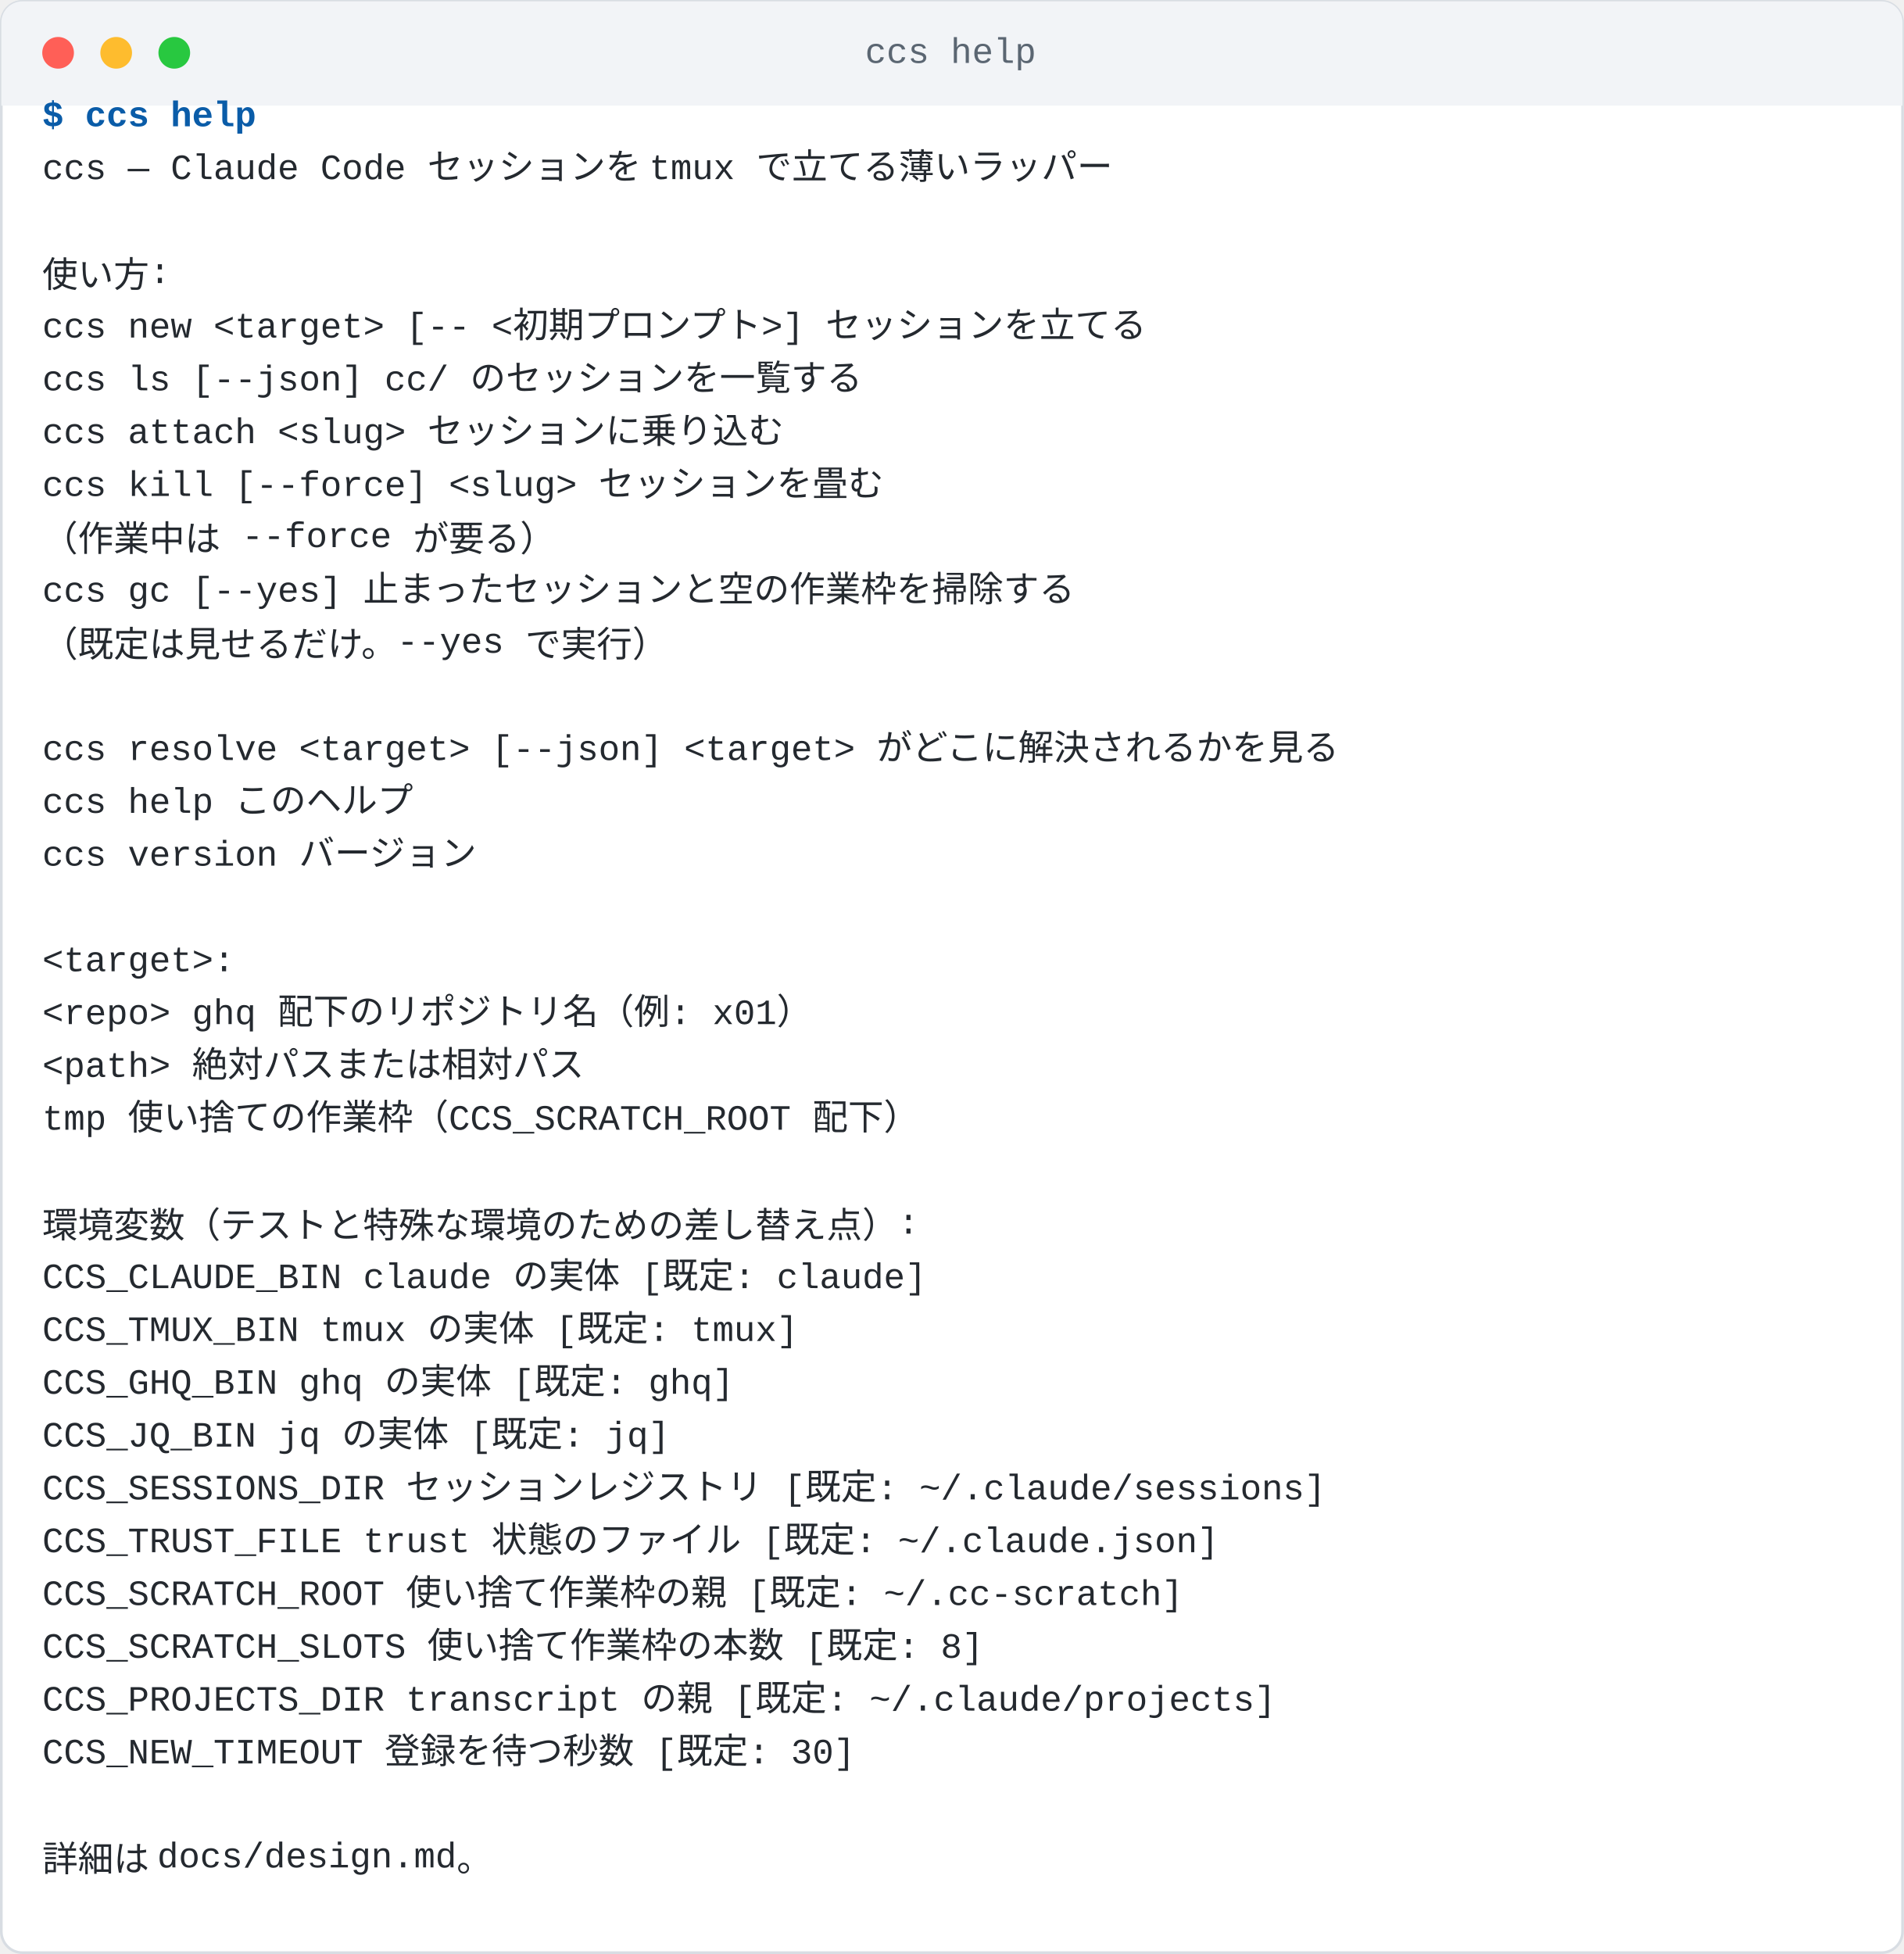
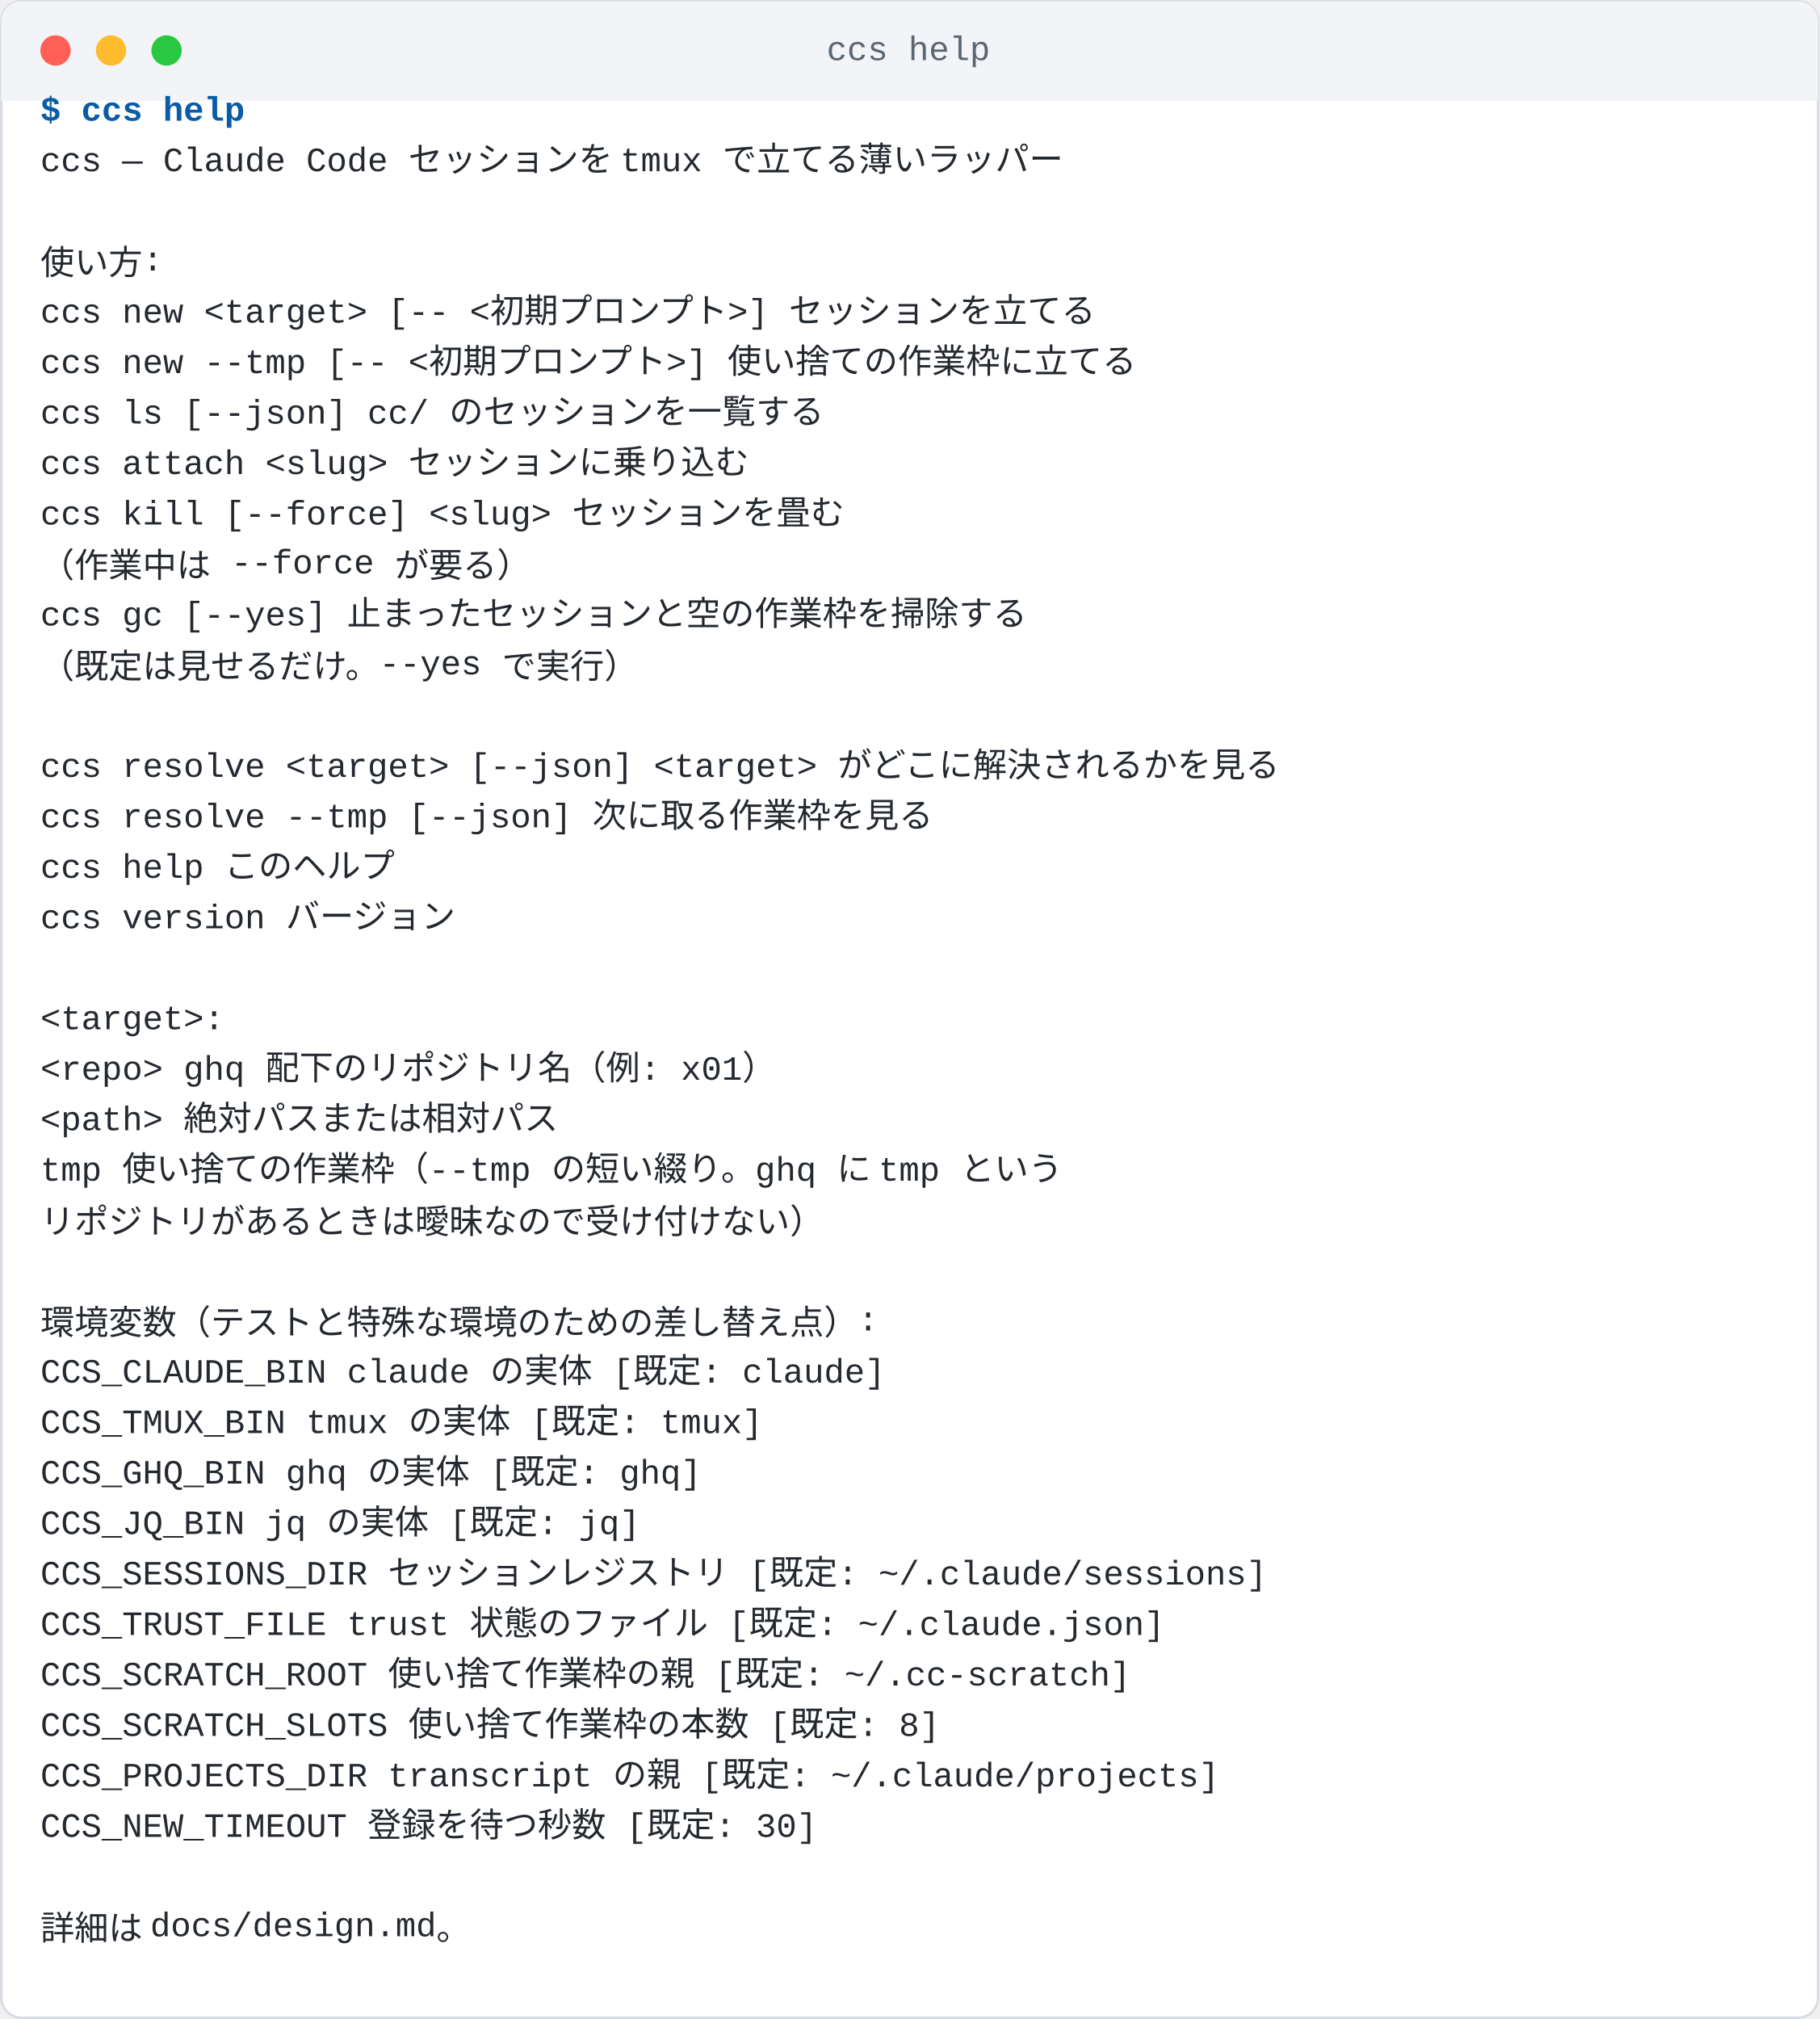
- <svg xmlns="http://www.w3.org/2000/svg" width="721" height="740" viewBox="0 0 721 740" role="img" aria-label="ccs help">
+ <svg xmlns="http://www.w3.org/2000/svg" width="721" height="800" viewBox="0 0 721 800" role="img" aria-label="ccs help">
  <style>
    /* light と dark の両方を持たせて prefers-color-scheme で切り替える。
       画像を 2 枚用意して読み手の設定で出し分ける手間を省くため。 */
    .bg   { fill: #ffffff; stroke: #d8dde3; }
    .bar  { fill: #f2f4f7; }
    .ttl  { fill: #5b6672; }
    .out  { fill: #24292f; }
    .cmd  { fill: #0a5ca8; font-weight: 600; }
    .dot1 { fill: #ff5f57; } .dot2 { fill: #febc2e; } .dot3 { fill: #28c840; }
    text  { font-family: ui-monospace, SFMono-Regular, "SF Mono", Menlo,
             Consolas, "Liberation Mono", monospace;
             font-size: 13.5px; white-space: pre; dominant-baseline: middle; }
    @media (prefers-color-scheme: dark) {
      .bg  { fill: #14171c; stroke: #2c313a; }
      .bar { fill: #1d2128; }
      .ttl { fill: #98a2b0; }
      .out { fill: #d7dde5; }
      .cmd { fill: #6cb6ff; }
    }
  </style>
-   <rect class="bg" x="0.5" y="0.5" width="720" height="739" rx="8" />
+   <rect class="bg" x="0.5" y="0.5" width="720" height="799" rx="8" />
  <path class="bar" d="M0.5 8.5 a8 8 0 0 1 8 -8 h704 a8 8 0 0 1 8 8 v31.5 h-720 z" />
  <circle cx="22" cy="20" r="6" class="dot dot1" />
  <circle cx="44" cy="20" r="6" class="dot dot2" />
  <circle cx="66" cy="20" r="6" class="dot dot3" />
  <text x="360" y="20" class="ttl" text-anchor="middle" font-size="12">ccs help</text>
  <text x="16.0" y="44.0" class="cmd">$ ccs help</text>
  <text x="16.0" y="64.0" class="out">ccs — Claude Code セッションを tmux で立てる薄いラッパー</text>
  <text x="16.0" y="84.0" class="out" />
  <text x="16.0" y="104.0" class="out">使い方:</text>
  <text x="16.0" y="124.0" class="out">  ccs new &lt;target&gt; [-- &lt;初期プロンプト&gt;]  セッションを立てる</text>
-   <text x="16.0" y="144.0" class="out">  ccs ls [--json]                         cc/ のセッションを一覧する</text>
-   <text x="16.0" y="164.0" class="out">  ccs attach &lt;slug&gt;                       セッションに乗り込む</text>
-   <text x="16.0" y="184.0" class="out">  ccs kill [--force] &lt;slug&gt;               セッションを畳む</text>
-   <text x="16.0" y="204.0" class="out">                                          （作業中は --force が要る）</text>
-   <text x="16.0" y="224.0" class="out">  ccs gc [--yes]                          止まったセッションと空の作業枠を掃除する</text>
-   <text x="16.0" y="244.0" class="out">                                          （既定は見せるだけ。--yes で実行）</text>
-   <text x="16.0" y="264.0" class="out" />
-   <text x="16.0" y="284.0" class="out">  ccs resolve &lt;target&gt; [--json]           &lt;target&gt; がどこに解決されるかを見る</text>
-   <text x="16.0" y="304.0" class="out">  ccs help                                このヘルプ</text>
-   <text x="16.0" y="324.0" class="out">  ccs version                             バージョン</text>
-   <text x="16.0" y="344.0" class="out" />
-   <text x="16.0" y="364.0" class="out">&lt;target&gt;:</text>
-   <text x="16.0" y="384.0" class="out">  &lt;repo&gt;        ghq 配下のリポジトリ名（例: x01）</text>
-   <text x="16.0" y="404.0" class="out">  &lt;path&gt;        絶対パスまたは相対パス</text>
-   <text x="16.0" y="424.0" class="out">  tmp           使い捨ての作業枠（CCS_SCRATCH_ROOT 配下）</text>
-   <text x="16.0" y="444.0" class="out" />
-   <text x="16.0" y="464.0" class="out">環境変数（テストと特殊な環境のための差し替え点）:</text>
-   <text x="16.0" y="484.0" class="out">  CCS_CLAUDE_BIN     claude の実体            [既定: claude]</text>
-   <text x="16.0" y="504.0" class="out">  CCS_TMUX_BIN       tmux の実体              [既定: tmux]</text>
-   <text x="16.0" y="524.0" class="out">  CCS_GHQ_BIN        ghq の実体               [既定: ghq]</text>
-   <text x="16.0" y="544.0" class="out">  CCS_JQ_BIN         jq の実体                [既定: jq]</text>
-   <text x="16.0" y="564.0" class="out">  CCS_SESSIONS_DIR   セッションレジストリ     [既定: ~/.claude/sessions]</text>
-   <text x="16.0" y="584.0" class="out">  CCS_TRUST_FILE     trust 状態のファイル     [既定: ~/.claude.json]</text>
-   <text x="16.0" y="604.0" class="out">  CCS_SCRATCH_ROOT   使い捨て作業枠の親       [既定: ~/.cc-scratch]</text>
-   <text x="16.0" y="624.0" class="out">  CCS_SCRATCH_SLOTS  使い捨て作業枠の本数     [既定: 8]</text>
-   <text x="16.0" y="644.0" class="out">  CCS_PROJECTS_DIR   transcript の親          [既定: ~/.claude/projects]</text>
-   <text x="16.0" y="664.0" class="out">  CCS_NEW_TIMEOUT    登録を待つ秒数           [既定: 30]</text>
-   <text x="16.0" y="684.0" class="out" />
-   <text x="16.0" y="704.0" class="out">詳細は docs/design.md。</text>
+   <text x="16.0" y="144.0" class="out">  ccs new --tmp [-- &lt;初期プロンプト&gt;]     使い捨ての作業枠に立てる</text>
+   <text x="16.0" y="164.0" class="out">  ccs ls [--json]                         cc/ のセッションを一覧する</text>
+   <text x="16.0" y="184.0" class="out">  ccs attach &lt;slug&gt;                       セッションに乗り込む</text>
+   <text x="16.0" y="204.0" class="out">  ccs kill [--force] &lt;slug&gt;               セッションを畳む</text>
+   <text x="16.0" y="224.0" class="out">                                          （作業中は --force が要る）</text>
+   <text x="16.0" y="244.0" class="out">  ccs gc [--yes]                          止まったセッションと空の作業枠を掃除する</text>
+   <text x="16.0" y="264.0" class="out">                                          （既定は見せるだけ。--yes で実行）</text>
+   <text x="16.0" y="284.0" class="out" />
+   <text x="16.0" y="304.0" class="out">  ccs resolve &lt;target&gt; [--json]           &lt;target&gt; がどこに解決されるかを見る</text>
+   <text x="16.0" y="324.0" class="out">  ccs resolve --tmp [--json]              次に取る作業枠を見る</text>
+   <text x="16.0" y="344.0" class="out">  ccs help                                このヘルプ</text>
+   <text x="16.0" y="364.0" class="out">  ccs version                             バージョン</text>
+   <text x="16.0" y="384.0" class="out" />
+   <text x="16.0" y="404.0" class="out">&lt;target&gt;:</text>
+   <text x="16.0" y="424.0" class="out">  &lt;repo&gt;        ghq 配下のリポジトリ名（例: x01）</text>
+   <text x="16.0" y="444.0" class="out">  &lt;path&gt;        絶対パスまたは相対パス</text>
+   <text x="16.0" y="464.0" class="out">  tmp           使い捨ての作業枠（--tmp の短い綴り。ghq に tmp という</text>
+   <text x="16.0" y="484.0" class="out">                リポジトリがあるときは曖昧なので受け付けない）</text>
+   <text x="16.0" y="504.0" class="out" />
+   <text x="16.0" y="524.0" class="out">環境変数（テストと特殊な環境のための差し替え点）:</text>
+   <text x="16.0" y="544.0" class="out">  CCS_CLAUDE_BIN     claude の実体            [既定: claude]</text>
+   <text x="16.0" y="564.0" class="out">  CCS_TMUX_BIN       tmux の実体              [既定: tmux]</text>
+   <text x="16.0" y="584.0" class="out">  CCS_GHQ_BIN        ghq の実体               [既定: ghq]</text>
+   <text x="16.0" y="604.0" class="out">  CCS_JQ_BIN         jq の実体                [既定: jq]</text>
+   <text x="16.0" y="624.0" class="out">  CCS_SESSIONS_DIR   セッションレジストリ     [既定: ~/.claude/sessions]</text>
+   <text x="16.0" y="644.0" class="out">  CCS_TRUST_FILE     trust 状態のファイル     [既定: ~/.claude.json]</text>
+   <text x="16.0" y="664.0" class="out">  CCS_SCRATCH_ROOT   使い捨て作業枠の親       [既定: ~/.cc-scratch]</text>
+   <text x="16.0" y="684.0" class="out">  CCS_SCRATCH_SLOTS  使い捨て作業枠の本数     [既定: 8]</text>
+   <text x="16.0" y="704.0" class="out">  CCS_PROJECTS_DIR   transcript の親          [既定: ~/.claude/projects]</text>
+   <text x="16.0" y="724.0" class="out">  CCS_NEW_TIMEOUT    登録を待つ秒数           [既定: 30]</text>
+   <text x="16.0" y="744.0" class="out" />
+   <text x="16.0" y="764.0" class="out">詳細は docs/design.md。</text>
</svg>
